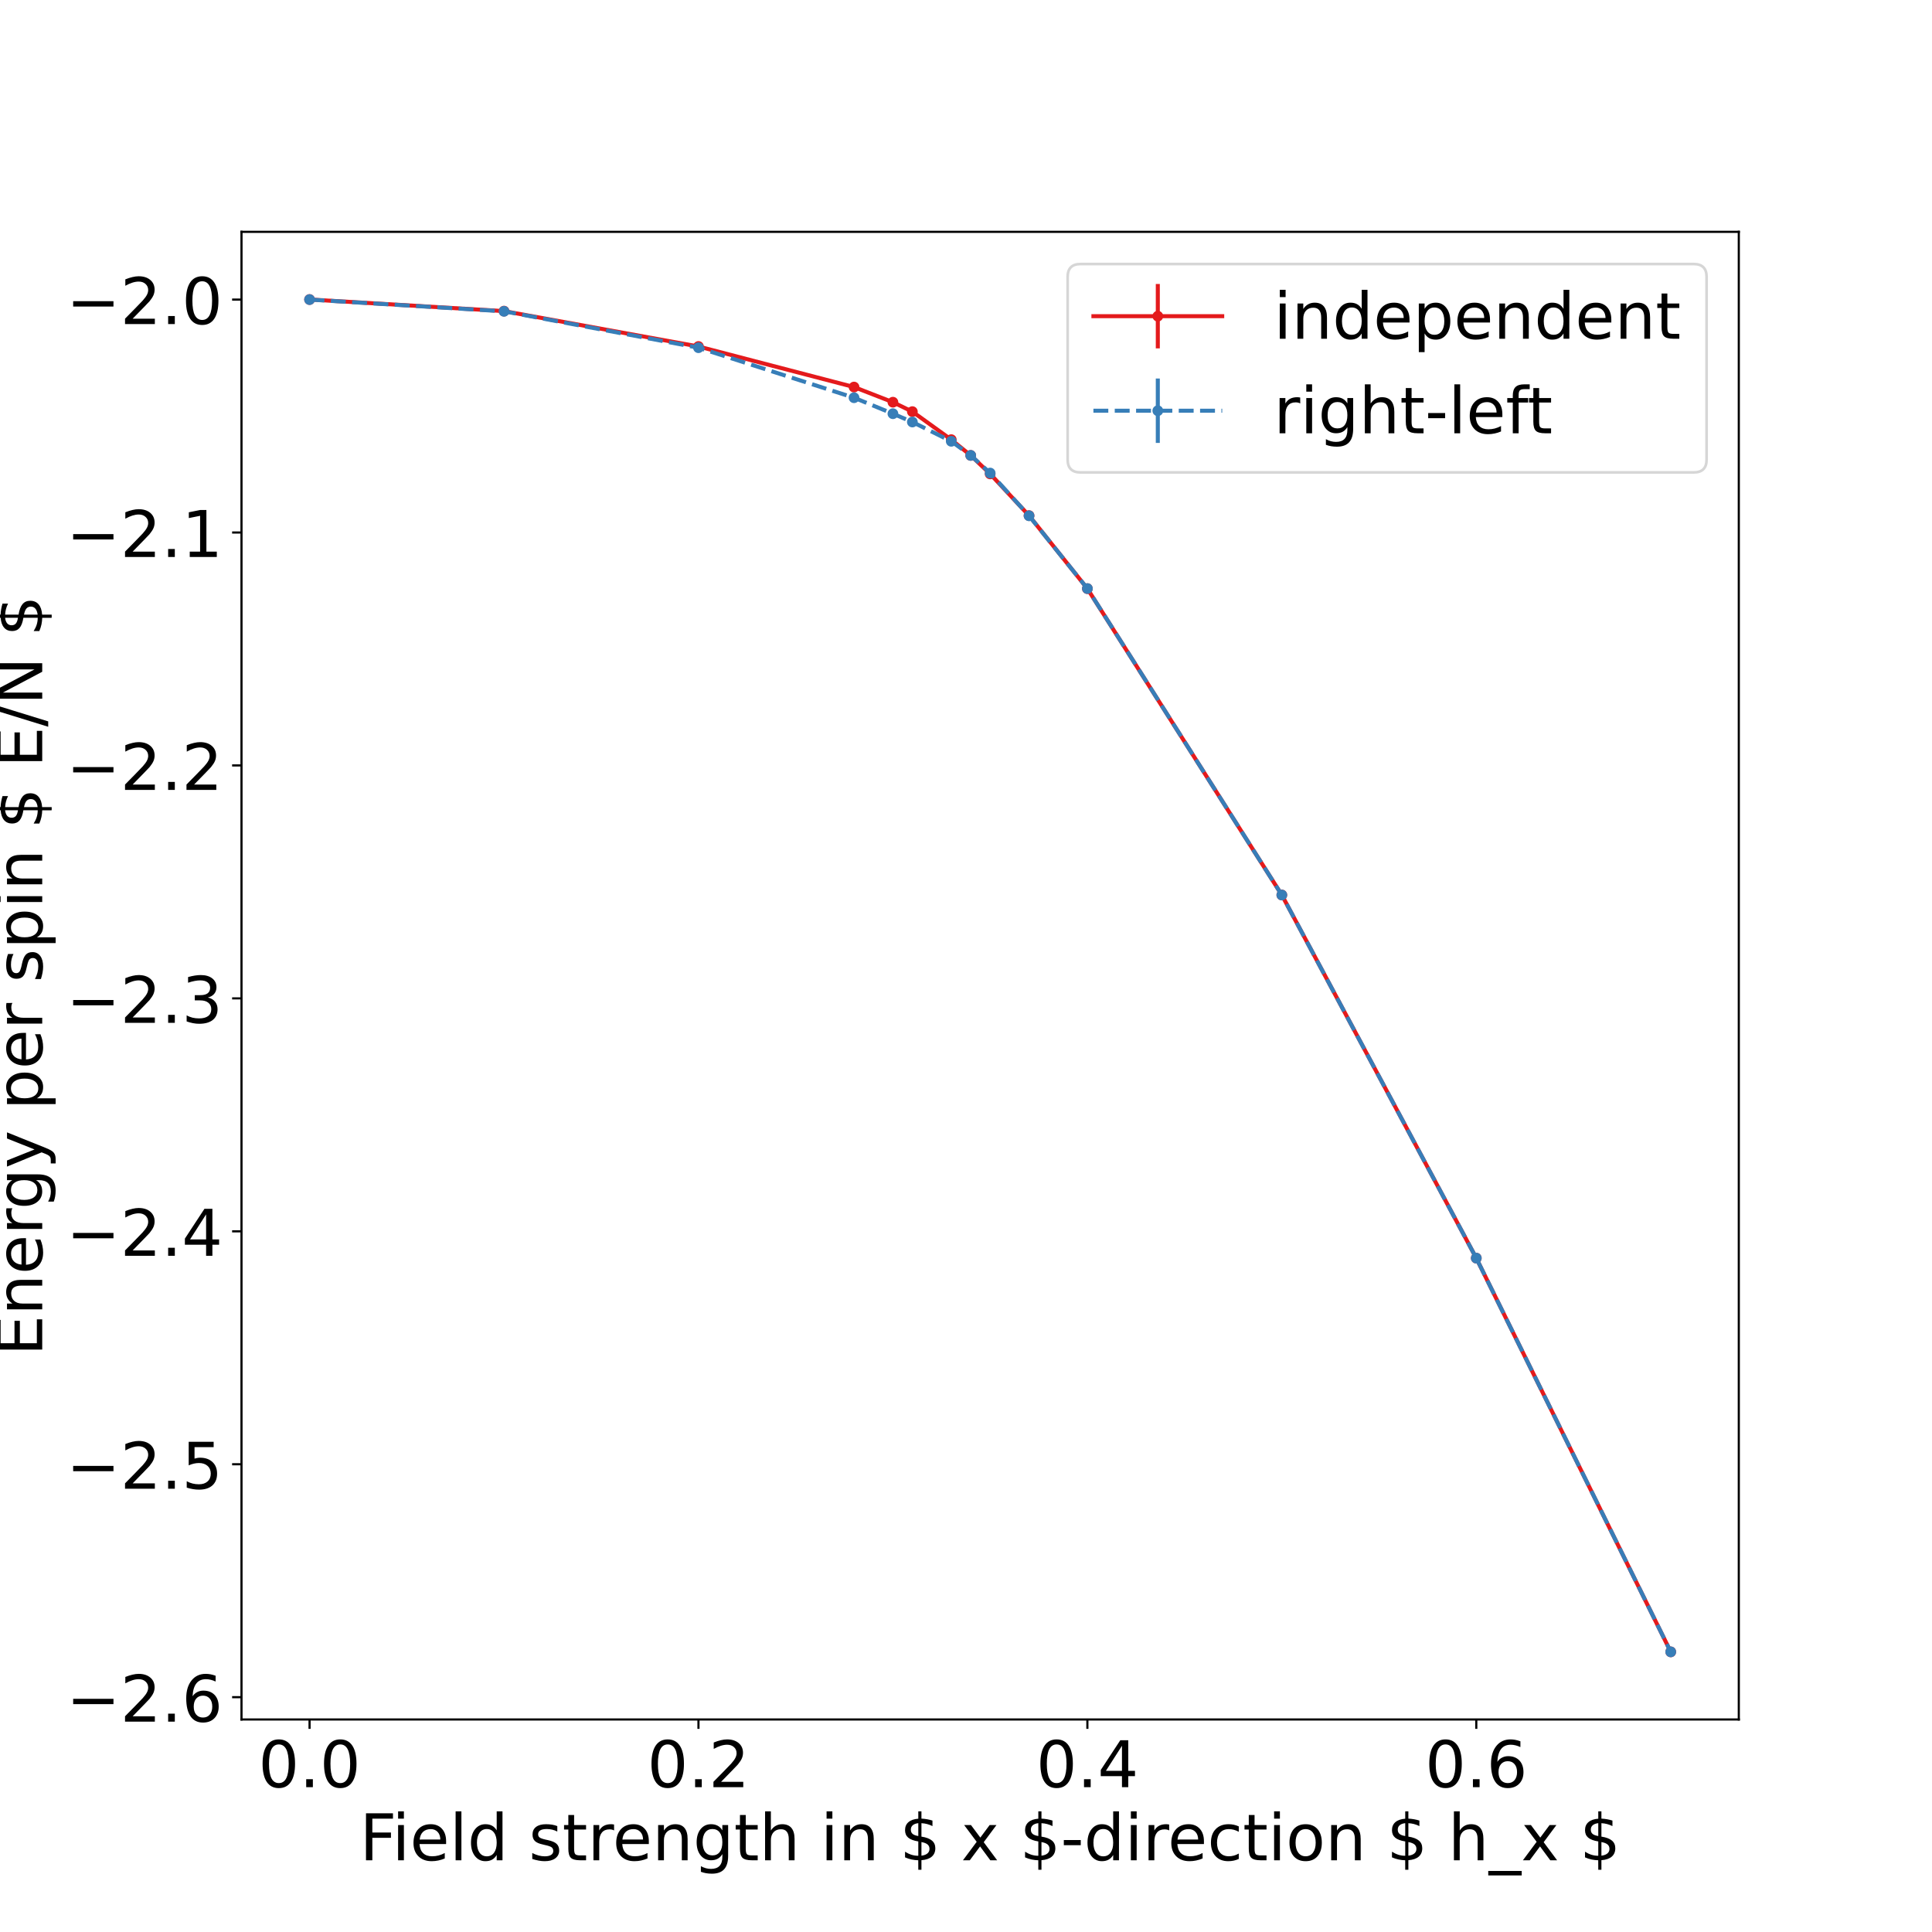
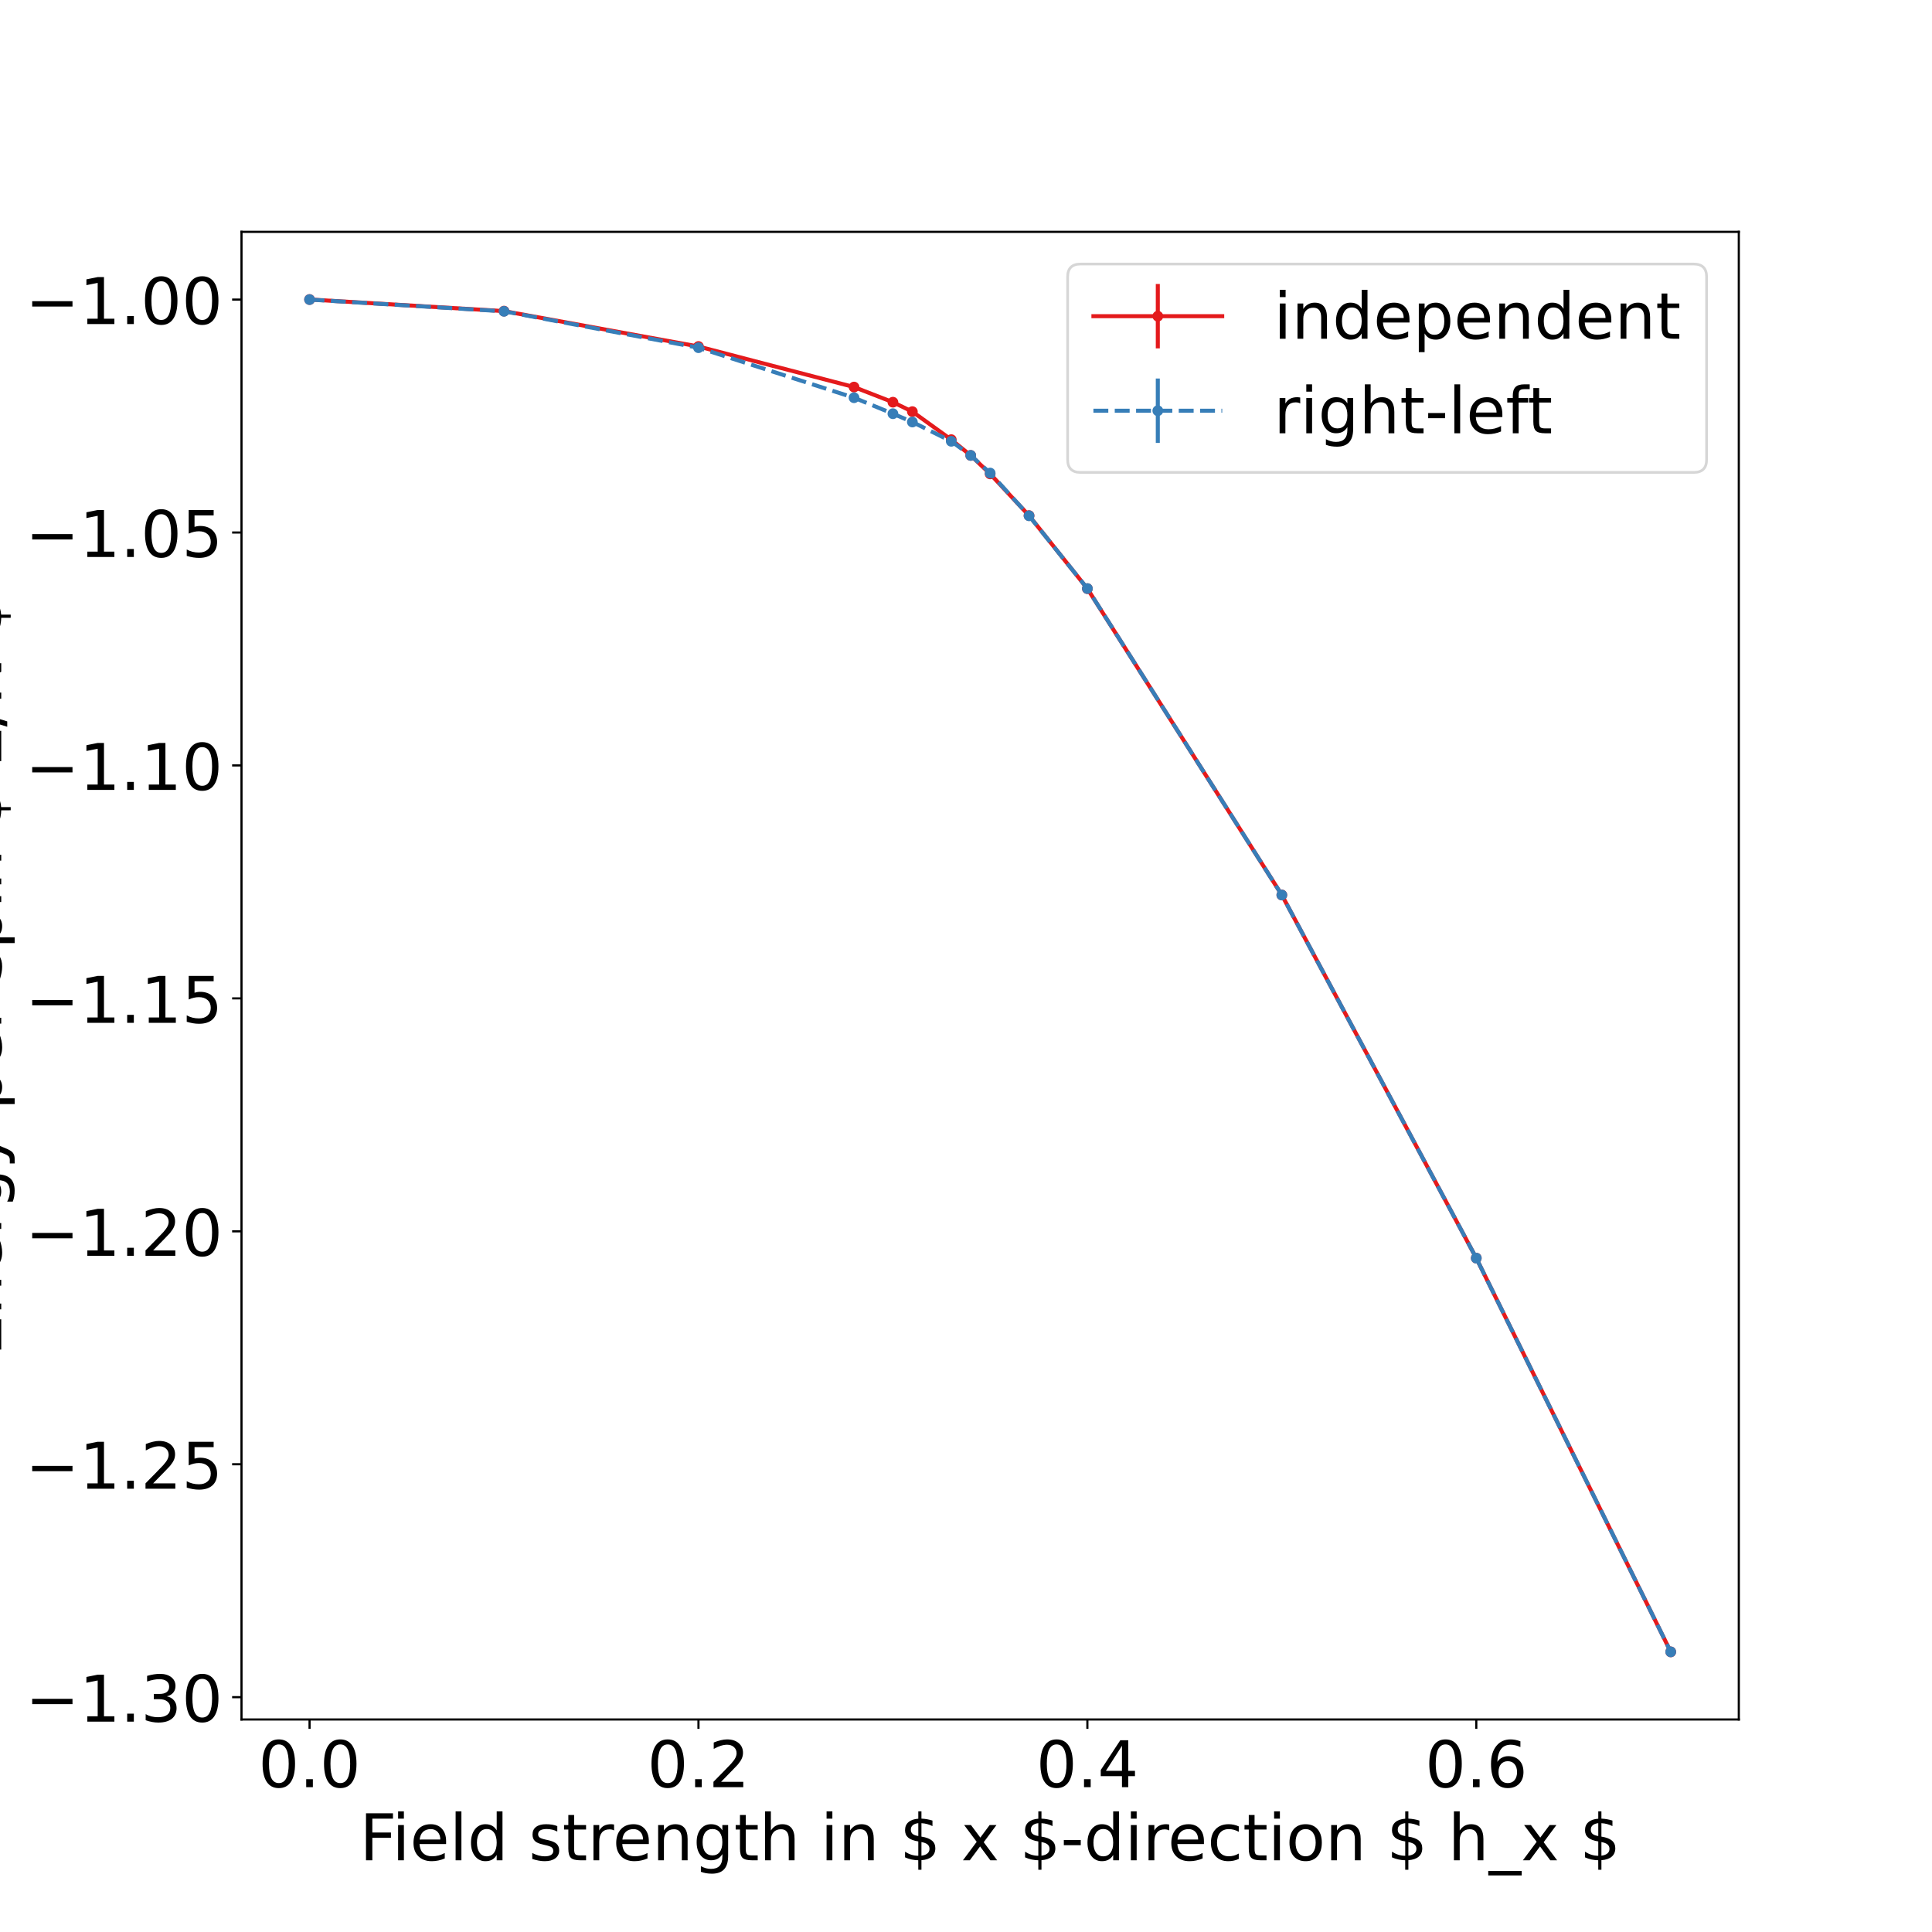
<svg xmlns="http://www.w3.org/2000/svg" xmlns:xlink="http://www.w3.org/1999/xlink" width="720pt" height="720pt" viewBox="0 0 720 720" version="1.1">
  <defs>
    <style type="text/css">*{stroke-linejoin: round; stroke-linecap: butt}</style>
  </defs>
  <g id="figure_1">
    <g id="patch_1">
      <path d="M 0 720  L 720 720  L 720 0  L 0 0  z " style="fill: #ffffff" />
    </g>
    <g id="axes_1">
      <g id="patch_2">
        <path d="M 90 640.8  L 648 640.8  L 648 86.4  L 90 86.4  z " style="fill: #ffffff" />
      </g>
      <g id="matplotlib.axis_1">
        <g id="xtick_1">
          <g id="line2d_1">
            <defs>
-               <path id="m4966d72d8f" d="M 0 0  L 0 3.5  " style="stroke: #000000; stroke-width: 0.8" />
+               <path id="m7af1ffb7b6" d="M 0 0  L 0 3.5  " style="stroke: #000000; stroke-width: 0.8" />
            </defs>
            <g>
-               <use xlink:href="#m4966d72d8f" x="115.364" y="640.8" style="stroke: #000000; stroke-width: 0.8" />
+               <use xlink:href="#m7af1ffb7b6" x="115.364" y="640.8" style="stroke: #000000; stroke-width: 0.8" />
            </g>
          </g>
          <g id="text_1">
            <text style="font: 24px 'DejaVu Sans', 'Bitstream Vera Sans', 'Computer Modern Sans Serif', 'Lucida Grande', 'Verdana', 'Geneva', 'Lucid', 'Arial', 'Helvetica', 'Avant Garde', sans-serif; text-anchor: middle" x="115.364" y="666.036" transform="rotate(-0 115.3636 666.0362)">0.0</text>
          </g>
        </g>
        <g id="xtick_2">
          <g id="line2d_2">
            <g>
-               <use xlink:href="#m4966d72d8f" x="260.299" y="640.8" style="stroke: #000000; stroke-width: 0.8" />
+               <use xlink:href="#m7af1ffb7b6" x="260.299" y="640.8" style="stroke: #000000; stroke-width: 0.8" />
            </g>
          </g>
          <g id="text_2">
            <text style="font: 24px 'DejaVu Sans', 'Bitstream Vera Sans', 'Computer Modern Sans Serif', 'Lucida Grande', 'Verdana', 'Geneva', 'Lucid', 'Arial', 'Helvetica', 'Avant Garde', sans-serif; text-anchor: middle" x="260.299" y="666.036" transform="rotate(-0 260.2987 666.0362)">0.2</text>
          </g>
        </g>
        <g id="xtick_3">
          <g id="line2d_3">
            <g>
-               <use xlink:href="#m4966d72d8f" x="405.234" y="640.8" style="stroke: #000000; stroke-width: 0.8" />
+               <use xlink:href="#m7af1ffb7b6" x="405.234" y="640.8" style="stroke: #000000; stroke-width: 0.8" />
            </g>
          </g>
          <g id="text_3">
            <text style="font: 24px 'DejaVu Sans', 'Bitstream Vera Sans', 'Computer Modern Sans Serif', 'Lucida Grande', 'Verdana', 'Geneva', 'Lucid', 'Arial', 'Helvetica', 'Avant Garde', sans-serif; text-anchor: middle" x="405.234" y="666.036" transform="rotate(-0 405.2338 666.0362)">0.4</text>
          </g>
        </g>
        <g id="xtick_4">
          <g id="line2d_4">
            <g>
-               <use xlink:href="#m4966d72d8f" x="550.169" y="640.8" style="stroke: #000000; stroke-width: 0.8" />
+               <use xlink:href="#m7af1ffb7b6" x="550.169" y="640.8" style="stroke: #000000; stroke-width: 0.8" />
            </g>
          </g>
          <g id="text_4">
            <text style="font: 24px 'DejaVu Sans', 'Bitstream Vera Sans', 'Computer Modern Sans Serif', 'Lucida Grande', 'Verdana', 'Geneva', 'Lucid', 'Arial', 'Helvetica', 'Avant Garde', sans-serif; text-anchor: middle" x="550.169" y="666.036" transform="rotate(-0 550.1688 666.0362)">0.6</text>
          </g>
        </g>
        <g id="text_5">
          <text style="font: 24px 'DejaVu Sans', 'Bitstream Vera Sans', 'Computer Modern Sans Serif', 'Lucida Grande', 'Verdana', 'Geneva', 'Lucid', 'Arial', 'Helvetica', 'Avant Garde', sans-serif; text-anchor: middle" x="369" y="693.264" transform="rotate(-0 369 693.2637)">Field strength in $ x $-direction $ h_x $ </text>
        </g>
      </g>
      <g id="matplotlib.axis_2">
        <g id="ytick_1">
          <g id="line2d_5">
            <defs>
-               <path id="m12ab80347f" d="M 0 0  L -3.5 0  " style="stroke: #000000; stroke-width: 0.8" />
+               <path id="m890c03589e" d="M 0 0  L -3.5 0  " style="stroke: #000000; stroke-width: 0.8" />
            </defs>
            <g>
-               <use xlink:href="#m12ab80347f" x="90" y="632.492" style="stroke: #000000; stroke-width: 0.8" />
+               <use xlink:href="#m890c03589e" x="90" y="632.492" style="stroke: #000000; stroke-width: 0.8" />
            </g>
          </g>
          <g id="text_6">
-             <text style="font: 24px 'DejaVu Sans', 'Bitstream Vera Sans', 'Computer Modern Sans Serif', 'Lucida Grande', 'Verdana', 'Geneva', 'Lucid', 'Arial', 'Helvetica', 'Avant Garde', sans-serif; text-anchor: end" x="83" y="641.61" transform="rotate(-0 83 641.6102)">−2.6</text>
+             <text style="font: 24px 'DejaVu Sans', 'Bitstream Vera Sans', 'Computer Modern Sans Serif', 'Lucida Grande', 'Verdana', 'Geneva', 'Lucid', 'Arial', 'Helvetica', 'Avant Garde', sans-serif; text-anchor: end" x="83" y="641.61" transform="rotate(-0 83 641.6102)">−1.30</text>
          </g>
        </g>
        <g id="ytick_2">
          <g id="line2d_6">
            <g>
-               <use xlink:href="#m12ab80347f" x="90" y="545.684" style="stroke: #000000; stroke-width: 0.8" />
+               <use xlink:href="#m890c03589e" x="90" y="545.684" style="stroke: #000000; stroke-width: 0.8" />
            </g>
          </g>
          <g id="text_7">
-             <text style="font: 24px 'DejaVu Sans', 'Bitstream Vera Sans', 'Computer Modern Sans Serif', 'Lucida Grande', 'Verdana', 'Geneva', 'Lucid', 'Arial', 'Helvetica', 'Avant Garde', sans-serif; text-anchor: end" x="83" y="554.803" transform="rotate(-0 83 554.8026)">−2.5</text>
+             <text style="font: 24px 'DejaVu Sans', 'Bitstream Vera Sans', 'Computer Modern Sans Serif', 'Lucida Grande', 'Verdana', 'Geneva', 'Lucid', 'Arial', 'Helvetica', 'Avant Garde', sans-serif; text-anchor: end" x="83" y="554.803" transform="rotate(-0 83 554.8026)">−1.25</text>
          </g>
        </g>
        <g id="ytick_3">
          <g id="line2d_7">
            <g>
-               <use xlink:href="#m12ab80347f" x="90" y="458.877" style="stroke: #000000; stroke-width: 0.8" />
+               <use xlink:href="#m890c03589e" x="90" y="458.877" style="stroke: #000000; stroke-width: 0.8" />
            </g>
          </g>
          <g id="text_8">
-             <text style="font: 24px 'DejaVu Sans', 'Bitstream Vera Sans', 'Computer Modern Sans Serif', 'Lucida Grande', 'Verdana', 'Geneva', 'Lucid', 'Arial', 'Helvetica', 'Avant Garde', sans-serif; text-anchor: end" x="83" y="467.995" transform="rotate(-0 83 467.9949)">−2.4</text>
+             <text style="font: 24px 'DejaVu Sans', 'Bitstream Vera Sans', 'Computer Modern Sans Serif', 'Lucida Grande', 'Verdana', 'Geneva', 'Lucid', 'Arial', 'Helvetica', 'Avant Garde', sans-serif; text-anchor: end" x="83" y="467.995" transform="rotate(-0 83 467.9949)">−1.20</text>
          </g>
        </g>
        <g id="ytick_4">
          <g id="line2d_8">
            <g>
-               <use xlink:href="#m12ab80347f" x="90" y="372.069" style="stroke: #000000; stroke-width: 0.8" />
+               <use xlink:href="#m890c03589e" x="90" y="372.069" style="stroke: #000000; stroke-width: 0.8" />
            </g>
          </g>
          <g id="text_9">
-             <text style="font: 24px 'DejaVu Sans', 'Bitstream Vera Sans', 'Computer Modern Sans Serif', 'Lucida Grande', 'Verdana', 'Geneva', 'Lucid', 'Arial', 'Helvetica', 'Avant Garde', sans-serif; text-anchor: end" x="83" y="381.187" transform="rotate(-0 83 381.1873)">−2.3</text>
+             <text style="font: 24px 'DejaVu Sans', 'Bitstream Vera Sans', 'Computer Modern Sans Serif', 'Lucida Grande', 'Verdana', 'Geneva', 'Lucid', 'Arial', 'Helvetica', 'Avant Garde', sans-serif; text-anchor: end" x="83" y="381.187" transform="rotate(-0 83 381.1873)">−1.15</text>
          </g>
        </g>
        <g id="ytick_5">
          <g id="line2d_9">
            <g>
-               <use xlink:href="#m12ab80347f" x="90" y="285.261" style="stroke: #000000; stroke-width: 0.8" />
+               <use xlink:href="#m890c03589e" x="90" y="285.261" style="stroke: #000000; stroke-width: 0.8" />
            </g>
          </g>
          <g id="text_10">
-             <text style="font: 24px 'DejaVu Sans', 'Bitstream Vera Sans', 'Computer Modern Sans Serif', 'Lucida Grande', 'Verdana', 'Geneva', 'Lucid', 'Arial', 'Helvetica', 'Avant Garde', sans-serif; text-anchor: end" x="83" y="294.38" transform="rotate(-0 83 294.3796)">−2.2</text>
+             <text style="font: 24px 'DejaVu Sans', 'Bitstream Vera Sans', 'Computer Modern Sans Serif', 'Lucida Grande', 'Verdana', 'Geneva', 'Lucid', 'Arial', 'Helvetica', 'Avant Garde', sans-serif; text-anchor: end" x="83" y="294.38" transform="rotate(-0 83 294.3796)">−1.10</text>
          </g>
        </g>
        <g id="ytick_6">
          <g id="line2d_10">
            <g>
-               <use xlink:href="#m12ab80347f" x="90" y="198.454" style="stroke: #000000; stroke-width: 0.8" />
+               <use xlink:href="#m890c03589e" x="90" y="198.454" style="stroke: #000000; stroke-width: 0.8" />
            </g>
          </g>
          <g id="text_11">
-             <text style="font: 24px 'DejaVu Sans', 'Bitstream Vera Sans', 'Computer Modern Sans Serif', 'Lucida Grande', 'Verdana', 'Geneva', 'Lucid', 'Arial', 'Helvetica', 'Avant Garde', sans-serif; text-anchor: end" x="83" y="207.572" transform="rotate(-0 83 207.5719)">−2.1</text>
+             <text style="font: 24px 'DejaVu Sans', 'Bitstream Vera Sans', 'Computer Modern Sans Serif', 'Lucida Grande', 'Verdana', 'Geneva', 'Lucid', 'Arial', 'Helvetica', 'Avant Garde', sans-serif; text-anchor: end" x="83" y="207.572" transform="rotate(-0 83 207.5719)">−1.05</text>
          </g>
        </g>
        <g id="ytick_7">
          <g id="line2d_11">
            <g>
-               <use xlink:href="#m12ab80347f" x="90" y="111.646" style="stroke: #000000; stroke-width: 0.8" />
+               <use xlink:href="#m890c03589e" x="90" y="111.646" style="stroke: #000000; stroke-width: 0.8" />
            </g>
          </g>
          <g id="text_12">
-             <text style="font: 24px 'DejaVu Sans', 'Bitstream Vera Sans', 'Computer Modern Sans Serif', 'Lucida Grande', 'Verdana', 'Geneva', 'Lucid', 'Arial', 'Helvetica', 'Avant Garde', sans-serif; text-anchor: end" x="83" y="120.764" transform="rotate(-0 83 120.7643)">−2.0</text>
+             <text style="font: 24px 'DejaVu Sans', 'Bitstream Vera Sans', 'Computer Modern Sans Serif', 'Lucida Grande', 'Verdana', 'Geneva', 'Lucid', 'Arial', 'Helvetica', 'Avant Garde', sans-serif; text-anchor: end" x="83" y="120.764" transform="rotate(-0 83 120.7643)">−1.00</text>
          </g>
        </g>
        <g id="text_13">
-           <text style="font: 24px 'DejaVu Sans', 'Bitstream Vera Sans', 'Computer Modern Sans Serif', 'Lucida Grande', 'Verdana', 'Geneva', 'Lucid', 'Arial', 'Helvetica', 'Avant Garde', sans-serif; text-anchor: middle" x="15.73" y="363.6" transform="rotate(-90 15.73 363.6)">Energy per spin $ E/N $</text>
+           <text style="font: 24px 'DejaVu Sans', 'Bitstream Vera Sans', 'Computer Modern Sans Serif', 'Lucida Grande', 'Verdana', 'Geneva', 'Lucid', 'Arial', 'Helvetica', 'Avant Garde', sans-serif; text-anchor: middle" x="0.46" y="363.6" transform="rotate(-90 0.46 363.6)">Energy per spin $ E/N $</text>
        </g>
      </g>
      <g id="LineCollection_1">
-         <path d="M 115.364 111.633  L 115.364 111.6  " clip-path="url(#p6031926c7f)" style="fill: none; stroke: #e41a1c; stroke-width: 1.5" />
-         <path d="M 187.831 115.955  L 187.831 115.935  " clip-path="url(#p6031926c7f)" style="fill: none; stroke: #e41a1c; stroke-width: 1.5" />
-         <path d="M 260.299 129.149  L 260.299 129.108  " clip-path="url(#p6031926c7f)" style="fill: none; stroke: #e41a1c; stroke-width: 1.5" />
-         <path d="M 318.273 144.282  L 318.273 144.207  " clip-path="url(#p6031926c7f)" style="fill: none; stroke: #e41a1c; stroke-width: 1.5" />
-         <path d="M 332.766 149.926  L 332.766 149.856  " clip-path="url(#p6031926c7f)" style="fill: none; stroke: #e41a1c; stroke-width: 1.5" />
-         <path d="M 340.013 153.431  L 340.013 153.375  " clip-path="url(#p6031926c7f)" style="fill: none; stroke: #e41a1c; stroke-width: 1.5" />
-         <path d="M 354.506 163.869  L 354.506 163.83  " clip-path="url(#p6031926c7f)" style="fill: none; stroke: #e41a1c; stroke-width: 1.5" />
-         <path d="M 361.753 169.741  L 361.753 169.706  " clip-path="url(#p6031926c7f)" style="fill: none; stroke: #e41a1c; stroke-width: 1.5" />
-         <path d="M 369 176.623  L 369 176.593  " clip-path="url(#p6031926c7f)" style="fill: none; stroke: #e41a1c; stroke-width: 1.5" />
-         <path d="M 383.494 192.163  L 383.494 192.142  " clip-path="url(#p6031926c7f)" style="fill: none; stroke: #e41a1c; stroke-width: 1.5" />
-         <path d="M 405.234 219.376  L 405.234 219.362  " clip-path="url(#p6031926c7f)" style="fill: none; stroke: #e41a1c; stroke-width: 1.5" />
-         <path d="M 477.701 333.545  L 477.701 333.538  " clip-path="url(#p6031926c7f)" style="fill: none; stroke: #e41a1c; stroke-width: 1.5" />
-         <path d="M 550.169 468.865  L 550.169 468.863  " clip-path="url(#p6031926c7f)" style="fill: none; stroke: #e41a1c; stroke-width: 1.5" />
-         <path d="M 622.636 615.6  L 622.636 615.598  " clip-path="url(#p6031926c7f)" style="fill: none; stroke: #e41a1c; stroke-width: 1.5" />
+         <path d="M 115.364 111.633  L 115.364 111.6  " clip-path="url(#p43dd9004eb)" style="fill: none; stroke: #e41a1c; stroke-width: 1.5" />
+         <path d="M 187.831 115.955  L 187.831 115.935  " clip-path="url(#p43dd9004eb)" style="fill: none; stroke: #e41a1c; stroke-width: 1.5" />
+         <path d="M 260.299 129.149  L 260.299 129.108  " clip-path="url(#p43dd9004eb)" style="fill: none; stroke: #e41a1c; stroke-width: 1.5" />
+         <path d="M 318.273 144.282  L 318.273 144.207  " clip-path="url(#p43dd9004eb)" style="fill: none; stroke: #e41a1c; stroke-width: 1.5" />
+         <path d="M 332.766 149.926  L 332.766 149.856  " clip-path="url(#p43dd9004eb)" style="fill: none; stroke: #e41a1c; stroke-width: 1.5" />
+         <path d="M 340.013 153.431  L 340.013 153.375  " clip-path="url(#p43dd9004eb)" style="fill: none; stroke: #e41a1c; stroke-width: 1.5" />
+         <path d="M 354.506 163.869  L 354.506 163.83  " clip-path="url(#p43dd9004eb)" style="fill: none; stroke: #e41a1c; stroke-width: 1.5" />
+         <path d="M 361.753 169.741  L 361.753 169.706  " clip-path="url(#p43dd9004eb)" style="fill: none; stroke: #e41a1c; stroke-width: 1.5" />
+         <path d="M 369 176.623  L 369 176.593  " clip-path="url(#p43dd9004eb)" style="fill: none; stroke: #e41a1c; stroke-width: 1.5" />
+         <path d="M 383.494 192.163  L 383.494 192.142  " clip-path="url(#p43dd9004eb)" style="fill: none; stroke: #e41a1c; stroke-width: 1.5" />
+         <path d="M 405.234 219.376  L 405.234 219.362  " clip-path="url(#p43dd9004eb)" style="fill: none; stroke: #e41a1c; stroke-width: 1.5" />
+         <path d="M 477.701 333.545  L 477.701 333.538  " clip-path="url(#p43dd9004eb)" style="fill: none; stroke: #e41a1c; stroke-width: 1.5" />
+         <path d="M 550.169 468.865  L 550.169 468.863  " clip-path="url(#p43dd9004eb)" style="fill: none; stroke: #e41a1c; stroke-width: 1.5" />
+         <path d="M 622.636 615.6  L 622.636 615.598  " clip-path="url(#p43dd9004eb)" style="fill: none; stroke: #e41a1c; stroke-width: 1.5" />
      </g>
      <g id="LineCollection_2">
-         <path d="M 115.364 111.646  L 115.364 111.646  " clip-path="url(#p6031926c7f)" style="fill: none; stroke: #377eb8; stroke-width: 1.5" />
-         <path d="M 187.831 116.02  L 187.831 116.017  " clip-path="url(#p6031926c7f)" style="fill: none; stroke: #377eb8; stroke-width: 1.5" />
-         <path d="M 260.299 129.588  L 260.299 129.571  " clip-path="url(#p6031926c7f)" style="fill: none; stroke: #377eb8; stroke-width: 1.5" />
-         <path d="M 318.273 148.237  L 318.273 148.203  " clip-path="url(#p6031926c7f)" style="fill: none; stroke: #377eb8; stroke-width: 1.5" />
-         <path d="M 332.766 154.198  L 332.766 154.156  " clip-path="url(#p6031926c7f)" style="fill: none; stroke: #377eb8; stroke-width: 1.5" />
-         <path d="M 340.013 157.296  L 340.013 157.249  " clip-path="url(#p6031926c7f)" style="fill: none; stroke: #377eb8; stroke-width: 1.5" />
-         <path d="M 354.506 164.482  L 354.506 164.428  " clip-path="url(#p6031926c7f)" style="fill: none; stroke: #377eb8; stroke-width: 1.5" />
-         <path d="M 361.753 169.738  L 361.753 169.692  " clip-path="url(#p6031926c7f)" style="fill: none; stroke: #377eb8; stroke-width: 1.5" />
-         <path d="M 369 176.315  L 369 176.278  " clip-path="url(#p6031926c7f)" style="fill: none; stroke: #377eb8; stroke-width: 1.5" />
-         <path d="M 383.494 192.229  L 383.494 192.207  " clip-path="url(#p6031926c7f)" style="fill: none; stroke: #377eb8; stroke-width: 1.5" />
-         <path d="M 405.234 219.346  L 405.234 219.332  " clip-path="url(#p6031926c7f)" style="fill: none; stroke: #377eb8; stroke-width: 1.5" />
-         <path d="M 477.701 333.55  L 477.701 333.545  " clip-path="url(#p6031926c7f)" style="fill: none; stroke: #377eb8; stroke-width: 1.5" />
-         <path d="M 550.169 468.866  L 550.169 468.863  " clip-path="url(#p6031926c7f)" style="fill: none; stroke: #377eb8; stroke-width: 1.5" />
-         <path d="M 622.636 615.6  L 622.636 615.598  " clip-path="url(#p6031926c7f)" style="fill: none; stroke: #377eb8; stroke-width: 1.5" />
+         <path d="M 115.364 111.646  L 115.364 111.646  " clip-path="url(#p43dd9004eb)" style="fill: none; stroke: #377eb8; stroke-width: 1.5" />
+         <path d="M 187.831 116.02  L 187.831 116.017  " clip-path="url(#p43dd9004eb)" style="fill: none; stroke: #377eb8; stroke-width: 1.5" />
+         <path d="M 260.299 129.588  L 260.299 129.571  " clip-path="url(#p43dd9004eb)" style="fill: none; stroke: #377eb8; stroke-width: 1.5" />
+         <path d="M 318.273 148.237  L 318.273 148.203  " clip-path="url(#p43dd9004eb)" style="fill: none; stroke: #377eb8; stroke-width: 1.5" />
+         <path d="M 332.766 154.198  L 332.766 154.156  " clip-path="url(#p43dd9004eb)" style="fill: none; stroke: #377eb8; stroke-width: 1.5" />
+         <path d="M 340.013 157.296  L 340.013 157.249  " clip-path="url(#p43dd9004eb)" style="fill: none; stroke: #377eb8; stroke-width: 1.5" />
+         <path d="M 354.506 164.482  L 354.506 164.428  " clip-path="url(#p43dd9004eb)" style="fill: none; stroke: #377eb8; stroke-width: 1.5" />
+         <path d="M 361.753 169.738  L 361.753 169.692  " clip-path="url(#p43dd9004eb)" style="fill: none; stroke: #377eb8; stroke-width: 1.5" />
+         <path d="M 369 176.315  L 369 176.278  " clip-path="url(#p43dd9004eb)" style="fill: none; stroke: #377eb8; stroke-width: 1.5" />
+         <path d="M 383.494 192.229  L 383.494 192.207  " clip-path="url(#p43dd9004eb)" style="fill: none; stroke: #377eb8; stroke-width: 1.5" />
+         <path d="M 405.234 219.346  L 405.234 219.332  " clip-path="url(#p43dd9004eb)" style="fill: none; stroke: #377eb8; stroke-width: 1.5" />
+         <path d="M 477.701 333.55  L 477.701 333.545  " clip-path="url(#p43dd9004eb)" style="fill: none; stroke: #377eb8; stroke-width: 1.5" />
+         <path d="M 550.169 468.866  L 550.169 468.863  " clip-path="url(#p43dd9004eb)" style="fill: none; stroke: #377eb8; stroke-width: 1.5" />
+         <path d="M 622.636 615.6  L 622.636 615.598  " clip-path="url(#p43dd9004eb)" style="fill: none; stroke: #377eb8; stroke-width: 1.5" />
      </g>
      <g id="line2d_12">
-         <path d="M 115.364 111.616  L 187.831 115.945  L 260.299 129.128  L 318.273 144.244  L 332.766 149.891  L 340.013 153.403  L 354.506 163.85  L 361.753 169.723  L 369 176.608  L 383.494 192.153  L 405.234 219.369  L 477.701 333.541  L 550.169 468.864  L 622.636 615.599  " clip-path="url(#p6031926c7f)" style="fill: none; stroke: #e41a1c; stroke-width: 1.5; stroke-linecap: square" />
+         <path d="M 115.364 111.616  L 187.831 115.945  L 260.299 129.128  L 318.273 144.244  L 332.766 149.891  L 340.013 153.403  L 354.506 163.85  L 361.753 169.723  L 369 176.608  L 383.494 192.153  L 405.234 219.369  L 477.701 333.541  L 550.169 468.864  L 622.636 615.599  " clip-path="url(#p43dd9004eb)" style="fill: none; stroke: #e41a1c; stroke-width: 1.5; stroke-linecap: square" />
        <defs>
-           <path id="m2817437e22" d="M 0 1.5  C 0.398 1.5 0.779 1.342 1.061 1.061  C 1.342 0.779 1.5 0.398 1.5 0  C 1.5 -0.398 1.342 -0.779 1.061 -1.061  C 0.779 -1.342 0.398 -1.5 0 -1.5  C -0.398 -1.5 -0.779 -1.342 -1.061 -1.061  C -1.342 -0.779 -1.5 -0.398 -1.5 0  C -1.5 0.398 -1.342 0.779 -1.061 1.061  C -0.779 1.342 -0.398 1.5 0 1.5  z " style="stroke: #e41a1c" />
+           <path id="m5c3221cd9c" d="M 0 1.5  C 0.398 1.5 0.779 1.342 1.061 1.061  C 1.342 0.779 1.5 0.398 1.5 0  C 1.5 -0.398 1.342 -0.779 1.061 -1.061  C 0.779 -1.342 0.398 -1.5 0 -1.5  C -0.398 -1.5 -0.779 -1.342 -1.061 -1.061  C -1.342 -0.779 -1.5 -0.398 -1.5 0  C -1.5 0.398 -1.342 0.779 -1.061 1.061  C -0.779 1.342 -0.398 1.5 0 1.5  z " style="stroke: #e41a1c" />
        </defs>
-         <g clip-path="url(#p6031926c7f)">
-           <use xlink:href="#m2817437e22" x="115.364" y="111.616" style="fill: #e41a1c; stroke: #e41a1c" />
-           <use xlink:href="#m2817437e22" x="187.831" y="115.945" style="fill: #e41a1c; stroke: #e41a1c" />
-           <use xlink:href="#m2817437e22" x="260.299" y="129.128" style="fill: #e41a1c; stroke: #e41a1c" />
-           <use xlink:href="#m2817437e22" x="318.273" y="144.244" style="fill: #e41a1c; stroke: #e41a1c" />
-           <use xlink:href="#m2817437e22" x="332.766" y="149.891" style="fill: #e41a1c; stroke: #e41a1c" />
-           <use xlink:href="#m2817437e22" x="340.013" y="153.403" style="fill: #e41a1c; stroke: #e41a1c" />
-           <use xlink:href="#m2817437e22" x="354.506" y="163.85" style="fill: #e41a1c; stroke: #e41a1c" />
-           <use xlink:href="#m2817437e22" x="361.753" y="169.723" style="fill: #e41a1c; stroke: #e41a1c" />
-           <use xlink:href="#m2817437e22" x="369" y="176.608" style="fill: #e41a1c; stroke: #e41a1c" />
-           <use xlink:href="#m2817437e22" x="383.494" y="192.153" style="fill: #e41a1c; stroke: #e41a1c" />
-           <use xlink:href="#m2817437e22" x="405.234" y="219.369" style="fill: #e41a1c; stroke: #e41a1c" />
-           <use xlink:href="#m2817437e22" x="477.701" y="333.541" style="fill: #e41a1c; stroke: #e41a1c" />
-           <use xlink:href="#m2817437e22" x="550.169" y="468.864" style="fill: #e41a1c; stroke: #e41a1c" />
-           <use xlink:href="#m2817437e22" x="622.636" y="615.599" style="fill: #e41a1c; stroke: #e41a1c" />
+         <g clip-path="url(#p43dd9004eb)">
+           <use xlink:href="#m5c3221cd9c" x="115.364" y="111.616" style="fill: #e41a1c; stroke: #e41a1c" />
+           <use xlink:href="#m5c3221cd9c" x="187.831" y="115.945" style="fill: #e41a1c; stroke: #e41a1c" />
+           <use xlink:href="#m5c3221cd9c" x="260.299" y="129.128" style="fill: #e41a1c; stroke: #e41a1c" />
+           <use xlink:href="#m5c3221cd9c" x="318.273" y="144.244" style="fill: #e41a1c; stroke: #e41a1c" />
+           <use xlink:href="#m5c3221cd9c" x="332.766" y="149.891" style="fill: #e41a1c; stroke: #e41a1c" />
+           <use xlink:href="#m5c3221cd9c" x="340.013" y="153.403" style="fill: #e41a1c; stroke: #e41a1c" />
+           <use xlink:href="#m5c3221cd9c" x="354.506" y="163.85" style="fill: #e41a1c; stroke: #e41a1c" />
+           <use xlink:href="#m5c3221cd9c" x="361.753" y="169.723" style="fill: #e41a1c; stroke: #e41a1c" />
+           <use xlink:href="#m5c3221cd9c" x="369" y="176.608" style="fill: #e41a1c; stroke: #e41a1c" />
+           <use xlink:href="#m5c3221cd9c" x="383.494" y="192.153" style="fill: #e41a1c; stroke: #e41a1c" />
+           <use xlink:href="#m5c3221cd9c" x="405.234" y="219.369" style="fill: #e41a1c; stroke: #e41a1c" />
+           <use xlink:href="#m5c3221cd9c" x="477.701" y="333.541" style="fill: #e41a1c; stroke: #e41a1c" />
+           <use xlink:href="#m5c3221cd9c" x="550.169" y="468.864" style="fill: #e41a1c; stroke: #e41a1c" />
+           <use xlink:href="#m5c3221cd9c" x="622.636" y="615.599" style="fill: #e41a1c; stroke: #e41a1c" />
        </g>
      </g>
      <g id="line2d_13">
-         <path d="M 115.364 111.646  L 187.831 116.018  L 260.299 129.579  L 318.273 148.22  L 332.766 154.177  L 340.013 157.272  L 354.506 164.455  L 361.753 169.715  L 369 176.297  L 383.494 192.218  L 405.234 219.339  L 477.701 333.548  L 550.169 468.864  L 622.636 615.599  " clip-path="url(#p6031926c7f)" style="fill: none; stroke-dasharray: 5.55,2.4; stroke-dashoffset: 0; stroke: #377eb8; stroke-width: 1.5" />
+         <path d="M 115.364 111.646  L 187.831 116.018  L 260.299 129.579  L 318.273 148.22  L 332.766 154.177  L 340.013 157.272  L 354.506 164.455  L 361.753 169.715  L 369 176.297  L 383.494 192.218  L 405.234 219.339  L 477.701 333.548  L 550.169 468.864  L 622.636 615.599  " clip-path="url(#p43dd9004eb)" style="fill: none; stroke-dasharray: 5.55,2.4; stroke-dashoffset: 0; stroke: #377eb8; stroke-width: 1.5" />
        <defs>
-           <path id="mfd5650d5ab" d="M 0 1.5  C 0.398 1.5 0.779 1.342 1.061 1.061  C 1.342 0.779 1.5 0.398 1.5 0  C 1.5 -0.398 1.342 -0.779 1.061 -1.061  C 0.779 -1.342 0.398 -1.5 0 -1.5  C -0.398 -1.5 -0.779 -1.342 -1.061 -1.061  C -1.342 -0.779 -1.5 -0.398 -1.5 0  C -1.5 0.398 -1.342 0.779 -1.061 1.061  C -0.779 1.342 -0.398 1.5 0 1.5  z " style="stroke: #377eb8" />
+           <path id="m8eb1c96e5c" d="M 0 1.5  C 0.398 1.5 0.779 1.342 1.061 1.061  C 1.342 0.779 1.5 0.398 1.5 0  C 1.5 -0.398 1.342 -0.779 1.061 -1.061  C 0.779 -1.342 0.398 -1.5 0 -1.5  C -0.398 -1.5 -0.779 -1.342 -1.061 -1.061  C -1.342 -0.779 -1.5 -0.398 -1.5 0  C -1.5 0.398 -1.342 0.779 -1.061 1.061  C -0.779 1.342 -0.398 1.5 0 1.5  z " style="stroke: #377eb8" />
        </defs>
-         <g clip-path="url(#p6031926c7f)">
-           <use xlink:href="#mfd5650d5ab" x="115.364" y="111.646" style="fill: #377eb8; stroke: #377eb8" />
-           <use xlink:href="#mfd5650d5ab" x="187.831" y="116.018" style="fill: #377eb8; stroke: #377eb8" />
-           <use xlink:href="#mfd5650d5ab" x="260.299" y="129.579" style="fill: #377eb8; stroke: #377eb8" />
-           <use xlink:href="#mfd5650d5ab" x="318.273" y="148.22" style="fill: #377eb8; stroke: #377eb8" />
-           <use xlink:href="#mfd5650d5ab" x="332.766" y="154.177" style="fill: #377eb8; stroke: #377eb8" />
-           <use xlink:href="#mfd5650d5ab" x="340.013" y="157.272" style="fill: #377eb8; stroke: #377eb8" />
-           <use xlink:href="#mfd5650d5ab" x="354.506" y="164.455" style="fill: #377eb8; stroke: #377eb8" />
-           <use xlink:href="#mfd5650d5ab" x="361.753" y="169.715" style="fill: #377eb8; stroke: #377eb8" />
-           <use xlink:href="#mfd5650d5ab" x="369" y="176.297" style="fill: #377eb8; stroke: #377eb8" />
-           <use xlink:href="#mfd5650d5ab" x="383.494" y="192.218" style="fill: #377eb8; stroke: #377eb8" />
-           <use xlink:href="#mfd5650d5ab" x="405.234" y="219.339" style="fill: #377eb8; stroke: #377eb8" />
-           <use xlink:href="#mfd5650d5ab" x="477.701" y="333.548" style="fill: #377eb8; stroke: #377eb8" />
-           <use xlink:href="#mfd5650d5ab" x="550.169" y="468.864" style="fill: #377eb8; stroke: #377eb8" />
-           <use xlink:href="#mfd5650d5ab" x="622.636" y="615.599" style="fill: #377eb8; stroke: #377eb8" />
+         <g clip-path="url(#p43dd9004eb)">
+           <use xlink:href="#m8eb1c96e5c" x="115.364" y="111.646" style="fill: #377eb8; stroke: #377eb8" />
+           <use xlink:href="#m8eb1c96e5c" x="187.831" y="116.018" style="fill: #377eb8; stroke: #377eb8" />
+           <use xlink:href="#m8eb1c96e5c" x="260.299" y="129.579" style="fill: #377eb8; stroke: #377eb8" />
+           <use xlink:href="#m8eb1c96e5c" x="318.273" y="148.22" style="fill: #377eb8; stroke: #377eb8" />
+           <use xlink:href="#m8eb1c96e5c" x="332.766" y="154.177" style="fill: #377eb8; stroke: #377eb8" />
+           <use xlink:href="#m8eb1c96e5c" x="340.013" y="157.272" style="fill: #377eb8; stroke: #377eb8" />
+           <use xlink:href="#m8eb1c96e5c" x="354.506" y="164.455" style="fill: #377eb8; stroke: #377eb8" />
+           <use xlink:href="#m8eb1c96e5c" x="361.753" y="169.715" style="fill: #377eb8; stroke: #377eb8" />
+           <use xlink:href="#m8eb1c96e5c" x="369" y="176.297" style="fill: #377eb8; stroke: #377eb8" />
+           <use xlink:href="#m8eb1c96e5c" x="383.494" y="192.218" style="fill: #377eb8; stroke: #377eb8" />
+           <use xlink:href="#m8eb1c96e5c" x="405.234" y="219.339" style="fill: #377eb8; stroke: #377eb8" />
+           <use xlink:href="#m8eb1c96e5c" x="477.701" y="333.548" style="fill: #377eb8; stroke: #377eb8" />
+           <use xlink:href="#m8eb1c96e5c" x="550.169" y="468.864" style="fill: #377eb8; stroke: #377eb8" />
+           <use xlink:href="#m8eb1c96e5c" x="622.636" y="615.599" style="fill: #377eb8; stroke: #377eb8" />
        </g>
      </g>
      <g id="patch_3">
        <path d="M 90 640.8  L 90 86.4  " style="fill: none; stroke: #000000; stroke-width: 0.8; stroke-linejoin: miter; stroke-linecap: square" />
      </g>
      <g id="patch_4">
        <path d="M 648 640.8  L 648 86.4  " style="fill: none; stroke: #000000; stroke-width: 0.8; stroke-linejoin: miter; stroke-linecap: square" />
      </g>
      <g id="patch_5">
        <path d="M 90 640.8  L 648 640.8  " style="fill: none; stroke: #000000; stroke-width: 0.8; stroke-linejoin: miter; stroke-linecap: square" />
      </g>
      <g id="patch_6">
        <path d="M 90 86.4  L 648 86.4  " style="fill: none; stroke: #000000; stroke-width: 0.8; stroke-linejoin: miter; stroke-linecap: square" />
      </g>
      <g id="legend_1">
        <g id="patch_7">
          <path d="M 402.683 176.055  L 631.2 176.055  Q 636 176.055 636 171.255  L 636 103.2  Q 636 98.4 631.2 98.4  L 402.683 98.4  Q 397.882 98.4 397.882 103.2  L 397.882 171.255  Q 397.882 176.055 402.683 176.055  z " style="fill: #ffffff; opacity: 0.8; stroke: #cccccc; stroke-linejoin: miter" />
        </g>
        <g id="LineCollection_3">
          <path d="M 431.483 129.836  L 431.483 105.836  " style="fill: none; stroke: #e41a1c; stroke-width: 1.5" />
        </g>
        <g id="line2d_14">
          <path d="M 407.483 117.836  L 455.483 117.836  " style="fill: none; stroke: #e41a1c; stroke-width: 1.5; stroke-linecap: square" />
        </g>
        <g id="line2d_15">
          <g>
-             <use xlink:href="#m2817437e22" x="431.483" y="117.836" style="fill: #e41a1c; stroke: #e41a1c" />
+             <use xlink:href="#m5c3221cd9c" x="431.483" y="117.836" style="fill: #e41a1c; stroke: #e41a1c" />
          </g>
        </g>
        <g id="text_14">
          <text style="font: 24px 'DejaVu Sans', 'Bitstream Vera Sans', 'Computer Modern Sans Serif', 'Lucida Grande', 'Verdana', 'Geneva', 'Lucid', 'Arial', 'Helvetica', 'Avant Garde', sans-serif; text-anchor: start" x="474.683" y="126.236" transform="rotate(-0 474.6825 126.2362)">independent</text>
        </g>
        <g id="LineCollection_4">
          <path d="M 431.483 165.064  L 431.483 141.064  " style="fill: none; stroke: #377eb8; stroke-width: 1.5" />
        </g>
        <g id="line2d_16">
          <path d="M 407.483 153.064  L 455.483 153.064  " style="fill: none; stroke-dasharray: 5.55,2.4; stroke-dashoffset: 0; stroke: #377eb8; stroke-width: 1.5" />
        </g>
        <g id="line2d_17">
          <g>
-             <use xlink:href="#mfd5650d5ab" x="431.483" y="153.064" style="fill: #377eb8; stroke: #377eb8" />
+             <use xlink:href="#m8eb1c96e5c" x="431.483" y="153.064" style="fill: #377eb8; stroke: #377eb8" />
          </g>
        </g>
        <g id="text_15">
          <text style="font: 24px 'DejaVu Sans', 'Bitstream Vera Sans', 'Computer Modern Sans Serif', 'Lucida Grande', 'Verdana', 'Geneva', 'Lucid', 'Arial', 'Helvetica', 'Avant Garde', sans-serif; text-anchor: start" x="474.683" y="161.464" transform="rotate(-0 474.6825 161.4638)">right-left</text>
        </g>
      </g>
    </g>
  </g>
  <defs>
-     <clipPath id="p6031926c7f">
+     <clipPath id="p43dd9004eb">
      <rect x="90" y="86.4" width="558" height="554.4" />
    </clipPath>
  </defs>
</svg>
